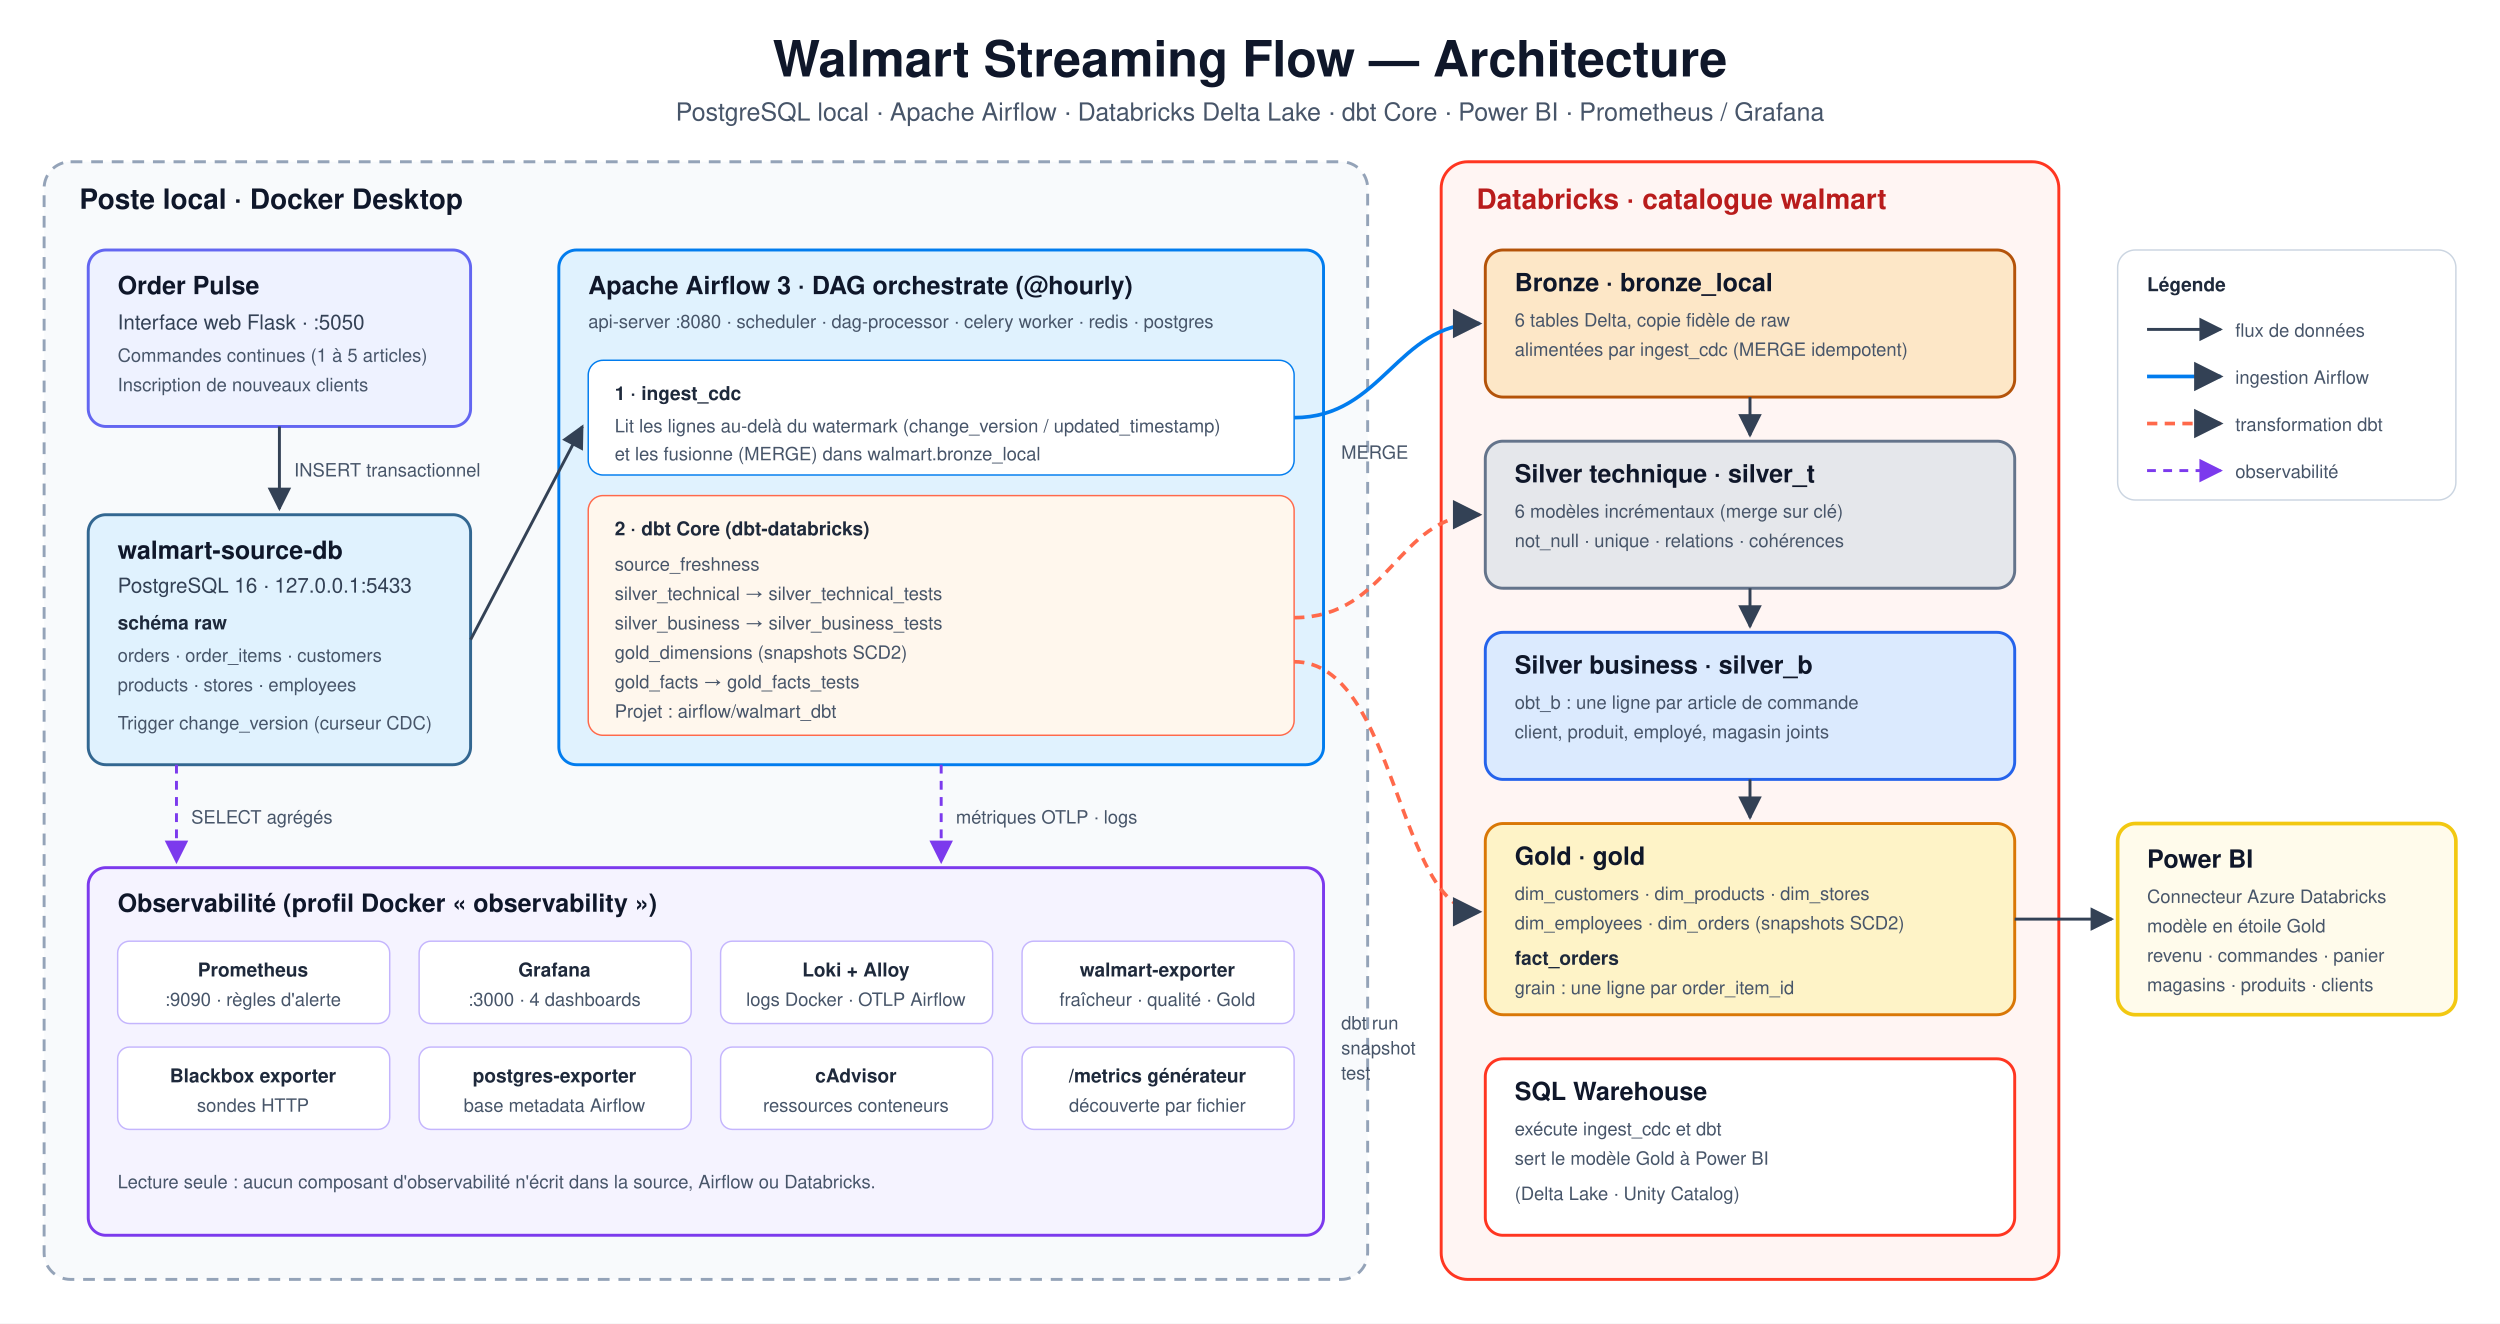
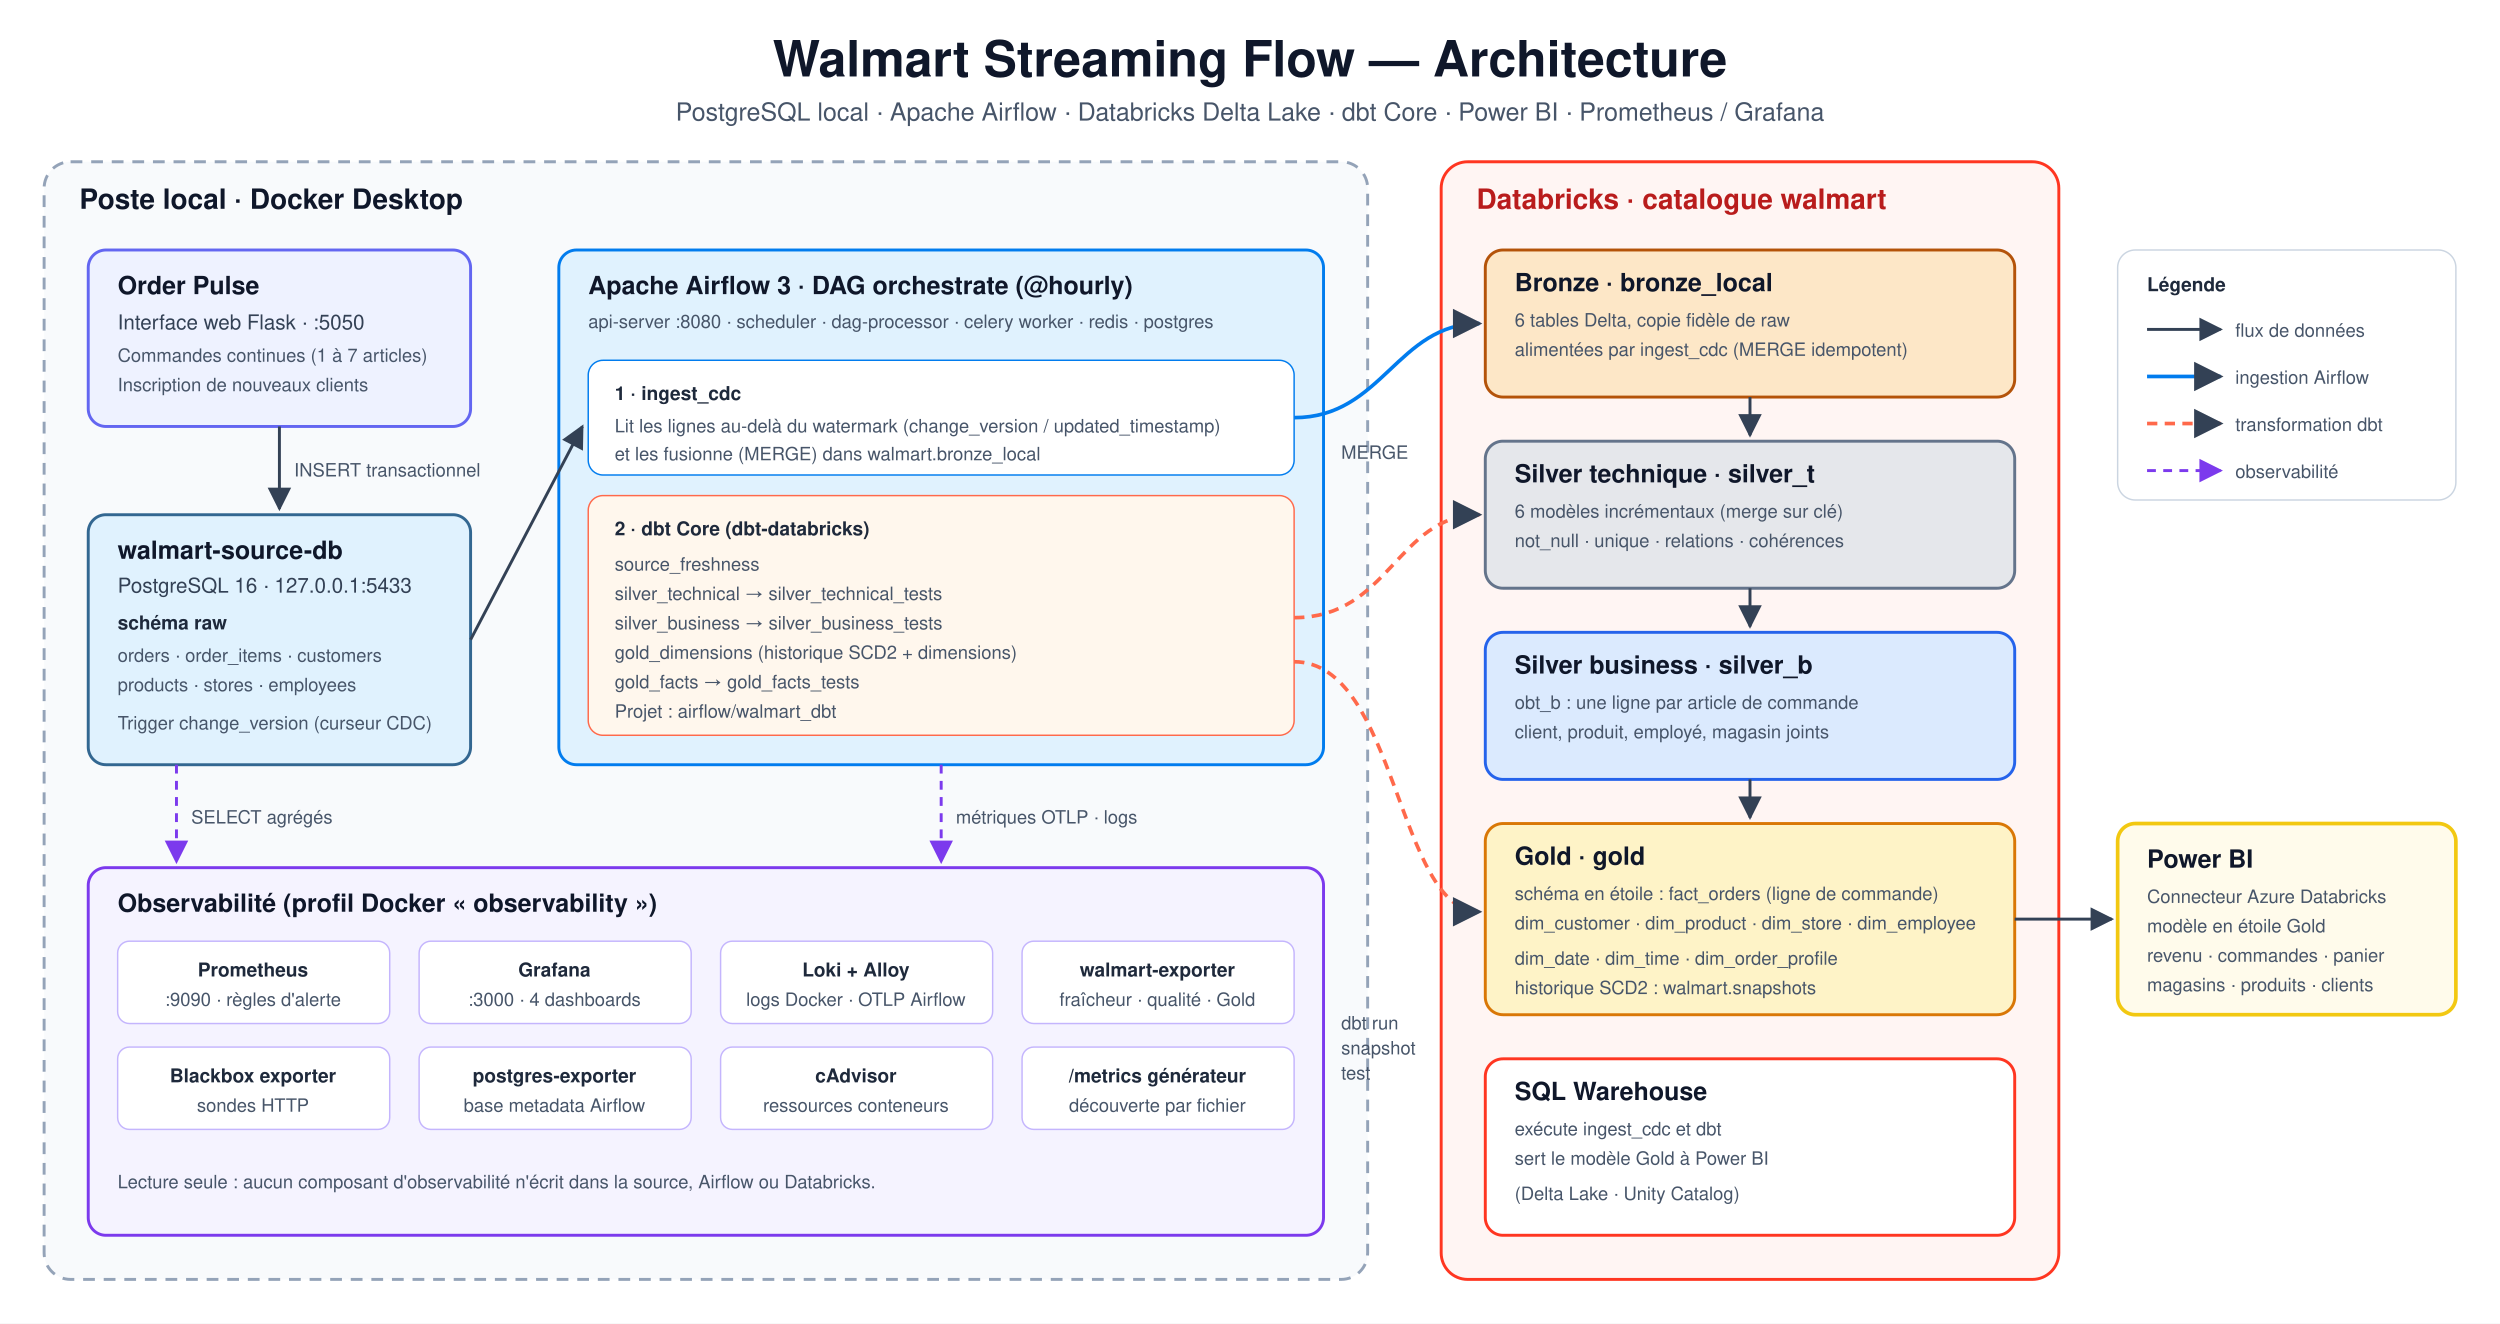
<svg xmlns="http://www.w3.org/2000/svg" width="1700" height="900" viewBox="0 0 1700 900" font-family="Segoe UI, Helvetica, Arial, sans-serif">
  <defs>
    <marker id="arrow" viewBox="0 0 10 10" refX="9" refY="5" markerWidth="8" markerHeight="8" orient="auto-start-reverse">
      <path d="M0,0 L10,5 L0,10 z" fill="#334155" />
    </marker>
    <marker id="arrow-muted" viewBox="0 0 10 10" refX="9" refY="5" markerWidth="8" markerHeight="8" orient="auto-start-reverse">
      <path d="M0,0 L10,5 L0,10 z" fill="#7c3aed" />
    </marker>
    <style>
      .title { font-size: 34px; font-weight: 700; fill: #0f172a; }
      .subtitle { font-size: 17px; fill: #475569; }
      .panel-title { font-size: 19px; font-weight: 700; }
      .box-title { font-size: 17px; font-weight: 700; fill: #0f172a; }
      .text { font-size: 14px; fill: #334155; }
      .small { font-size: 12.5px; fill: #475569; }
      .label { font-size: 13px; fill: #1e293b; font-weight: 600; }
      .chip { font-size: 13px; fill: #1e293b; }
    </style>
  </defs>
  <rect width="1700" height="900" fill="#ffffff" />
  <text x="850" y="52" text-anchor="middle" class="title">Walmart Streaming Flow — Architecture</text>
  <text x="850" y="82" text-anchor="middle" class="subtitle">PostgreSQL local · Apache Airflow · Databricks Delta Lake · dbt Core · Power BI · Prometheus / Grafana</text>
  <rect x="30" y="110" width="900" height="760" rx="18" fill="#f8fafc" stroke="#94a3b8" stroke-width="2" stroke-dasharray="8 6" />
  <text x="54" y="142" class="panel-title" fill="#0f172a">Poste local · Docker Desktop</text>
  <rect x="60" y="170" width="260" height="120" rx="12" fill="#eef2ff" stroke="#6366f1" stroke-width="2" />
  <text x="80" y="200" class="box-title">Order Pulse</text>
  <text x="80" y="224" class="text">Interface web Flask · :5050</text>
-   <text x="80" y="246" class="small">Commandes continues (1 à 5 articles)</text>
+   <text x="80" y="246" class="small">Commandes continues (1 à 7 articles)</text>
  <text x="80" y="266" class="small">Inscription de nouveaux clients</text>
  <rect x="60" y="350" width="260" height="170" rx="12" fill="#e0f2fe" stroke="#336791" stroke-width="2" />
  <text x="80" y="380" class="box-title">walmart-source-db</text>
  <text x="80" y="403" class="text">PostgreSQL 16 · 127.0.0.1:5433</text>
  <text x="80" y="428" class="label">schéma raw</text>
  <text x="80" y="450" class="small">orders · order_items · customers</text>
  <text x="80" y="470" class="small">products · stores · employees</text>
  <text x="80" y="496" class="small">Trigger change_version (curseur CDC)</text>
  <line x1="190" y1="290" x2="190" y2="346" stroke="#334155" stroke-width="2" marker-end="url(#arrow)" />
  <text x="200" y="324" class="small">INSERT transactionnel</text>
  <rect x="380" y="170" width="520" height="350" rx="12" fill="#e0f2fe" stroke="#017cee" stroke-width="2" />
  <text x="400" y="200" class="box-title">Apache Airflow 3 · DAG orchestrate (@hourly)</text>
  <text x="400" y="223" class="small">api-server :8080 · scheduler · dag-processor · celery worker · redis · postgres</text>
  <rect x="400" y="245" width="480" height="78" rx="10" fill="#ffffff" stroke="#017cee" />
  <text x="418" y="272" class="label">1 · ingest_cdc</text>
  <text x="418" y="294" class="small">Lit les lignes au-delà du watermark (change_version / updated_timestamp)</text>
  <text x="418" y="313" class="small">et les fusionne (MERGE) dans walmart.bronze_local</text>
  <rect x="400" y="337" width="480" height="163" rx="10" fill="#fff7ed" stroke="#ff694b" />
  <text x="418" y="364" class="label">2 · dbt Core (dbt-databricks)</text>
  <text x="418" y="388" class="small">source_freshness</text>
  <text x="418" y="408" class="small">silver_technical → silver_technical_tests</text>
  <text x="418" y="428" class="small">silver_business → silver_business_tests</text>
-   <text x="418" y="448" class="small">gold_dimensions (snapshots SCD2)</text>
+   <text x="418" y="448" class="small">gold_dimensions (historique SCD2 + dimensions)</text>
  <text x="418" y="468" class="small">gold_facts → gold_facts_tests</text>
  <text x="418" y="488" class="small">Projet : airflow/walmart_dbt</text>
  <line x1="320" y1="435" x2="396" y2="290" stroke="#334155" stroke-width="2" marker-end="url(#arrow)" />
  <rect x="60" y="590" width="840" height="250" rx="12" fill="#f5f3ff" stroke="#7c3aed" stroke-width="2" />
  <text x="80" y="620" class="box-title">Observabilité (profil Docker « observability »)</text>
  <g>
    <rect x="80" y="640" width="185" height="56" rx="8" fill="#ffffff" stroke="#c4b5fd" />
    <text x="172" y="664" text-anchor="middle" class="label">Prometheus</text>
    <text x="172" y="684" text-anchor="middle" class="small">:9090 · règles d'alerte</text>
    <rect x="285" y="640" width="185" height="56" rx="8" fill="#ffffff" stroke="#c4b5fd" />
    <text x="377" y="664" text-anchor="middle" class="label">Grafana</text>
    <text x="377" y="684" text-anchor="middle" class="small">:3000 · 4 dashboards</text>
    <rect x="490" y="640" width="185" height="56" rx="8" fill="#ffffff" stroke="#c4b5fd" />
    <text x="582" y="664" text-anchor="middle" class="label">Loki + Alloy</text>
    <text x="582" y="684" text-anchor="middle" class="small">logs Docker · OTLP Airflow</text>
    <rect x="695" y="640" width="185" height="56" rx="8" fill="#ffffff" stroke="#c4b5fd" />
    <text x="787" y="664" text-anchor="middle" class="label">walmart-exporter</text>
    <text x="787" y="684" text-anchor="middle" class="small">fraîcheur · qualité · Gold</text>
    <rect x="80" y="712" width="185" height="56" rx="8" fill="#ffffff" stroke="#c4b5fd" />
    <text x="172" y="736" text-anchor="middle" class="label">Blackbox exporter</text>
    <text x="172" y="756" text-anchor="middle" class="small">sondes HTTP</text>
    <rect x="285" y="712" width="185" height="56" rx="8" fill="#ffffff" stroke="#c4b5fd" />
    <text x="377" y="736" text-anchor="middle" class="label">postgres-exporter</text>
    <text x="377" y="756" text-anchor="middle" class="small">base metadata Airflow</text>
    <rect x="490" y="712" width="185" height="56" rx="8" fill="#ffffff" stroke="#c4b5fd" />
    <text x="582" y="736" text-anchor="middle" class="label">cAdvisor</text>
    <text x="582" y="756" text-anchor="middle" class="small">ressources conteneurs</text>
    <rect x="695" y="712" width="185" height="56" rx="8" fill="#ffffff" stroke="#c4b5fd" />
    <text x="787" y="736" text-anchor="middle" class="label">/metrics générateur</text>
    <text x="787" y="756" text-anchor="middle" class="small">découverte par fichier</text>
  </g>
  <text x="80" y="808" class="small">Lecture seule : aucun composant d'observabilité n'écrit dans la source, Airflow ou Databricks.</text>
  <line x1="120" y1="520" x2="120" y2="586" stroke="#7c3aed" stroke-width="2" stroke-dasharray="6 5" marker-end="url(#arrow-muted)" />
  <line x1="640" y1="520" x2="640" y2="586" stroke="#7c3aed" stroke-width="2" stroke-dasharray="6 5" marker-end="url(#arrow-muted)" />
  <text x="650" y="560" class="small" fill="#6d28d9">métriques OTLP · logs</text>
  <text x="130" y="560" class="small" fill="#6d28d9">SELECT agrégés</text>
  <rect x="980" y="110" width="420" height="760" rx="18" fill="#fff5f3" stroke="#ff3621" stroke-width="2" />
  <text x="1004" y="142" class="panel-title" fill="#b91c1c">Databricks · catalogue walmart</text>
  <rect x="1010" y="170" width="360" height="100" rx="12" fill="#fde7c7" stroke="#b45309" stroke-width="2" />
  <text x="1030" y="198" class="box-title">Bronze · bronze_local</text>
  <text x="1030" y="222" class="small">6 tables Delta, copie fidèle de raw</text>
  <text x="1030" y="242" class="small">alimentées par ingest_cdc (MERGE idempotent)</text>
  <rect x="1010" y="300" width="360" height="100" rx="12" fill="#e5e7eb" stroke="#64748b" stroke-width="2" />
  <text x="1030" y="328" class="box-title">Silver technique · silver_t</text>
  <text x="1030" y="352" class="small">6 modèles incrémentaux (merge sur clé)</text>
  <text x="1030" y="372" class="small">not_null · unique · relations · cohérences</text>
  <rect x="1010" y="430" width="360" height="100" rx="12" fill="#dbeafe" stroke="#2563eb" stroke-width="2" />
  <text x="1030" y="458" class="box-title">Silver business · silver_b</text>
  <text x="1030" y="482" class="small">obt_b : une ligne par article de commande</text>
  <text x="1030" y="502" class="small">client, produit, employé, magasin joints</text>
  <rect x="1010" y="560" width="360" height="130" rx="12" fill="#fef3c7" stroke="#d97706" stroke-width="2" />
  <text x="1030" y="588" class="box-title">Gold · gold</text>
-   <text x="1030" y="612" class="small">dim_customers · dim_products · dim_stores</text>
-   <text x="1030" y="632" class="small">dim_employees · dim_orders (snapshots SCD2)</text>
-   <text x="1030" y="656" class="label">fact_orders</text>
-   <text x="1030" y="676" class="small">grain : une ligne par order_item_id</text>
+   <text x="1030" y="612" class="small">schéma en étoile : fact_orders (ligne de commande)</text>
+   <text x="1030" y="632" class="small">dim_customer · dim_product · dim_store · dim_employee</text>
+   <text x="1030" y="656" class="small">dim_date · dim_time · dim_order_profile</text>
+   <text x="1030" y="676" class="small">historique SCD2 : walmart.snapshots</text>
  <rect x="1010" y="720" width="360" height="120" rx="12" fill="#ffffff" stroke="#ff3621" stroke-width="2" />
  <text x="1030" y="748" class="box-title">SQL Warehouse</text>
  <text x="1030" y="772" class="small">exécute ingest_cdc et dbt</text>
  <text x="1030" y="792" class="small">sert le modèle Gold à Power BI</text>
  <text x="1030" y="816" class="small">(Delta Lake · Unity Catalog)</text>
  <line x1="1190" y1="270" x2="1190" y2="296" stroke="#334155" stroke-width="2" marker-end="url(#arrow)" />
  <line x1="1190" y1="400" x2="1190" y2="426" stroke="#334155" stroke-width="2" marker-end="url(#arrow)" />
  <line x1="1190" y1="530" x2="1190" y2="556" stroke="#334155" stroke-width="2" marker-end="url(#arrow)" />
  <path d="M880,284 C 940,284 950,220 1006,220" fill="none" stroke="#017cee" stroke-width="2.5" marker-end="url(#arrow)" />
  <text x="912" y="312" class="small" fill="#0369a1">MERGE</text>
  <path d="M880,420 C 945,420 950,350 1006,350" fill="none" stroke="#ff694b" stroke-width="2.5" stroke-dasharray="7 5" marker-end="url(#arrow)" />
  <path d="M880,450 C 950,450 950,620 1006,620" fill="none" stroke="#ff694b" stroke-width="2.5" stroke-dasharray="7 5" marker-end="url(#arrow)" />
  <text x="912" y="700" class="small" fill="#c2410c">dbt run</text>
  <text x="912" y="717" class="small" fill="#c2410c">snapshot</text>
  <text x="912" y="734" class="small" fill="#c2410c">test</text>
  <rect x="1440" y="560" width="230" height="130" rx="12" fill="#fffbeb" stroke="#f2c811" stroke-width="2.5" />
  <text x="1460" y="590" class="box-title">Power BI</text>
  <text x="1460" y="614" class="small">Connecteur Azure Databricks</text>
  <text x="1460" y="634" class="small">modèle en étoile Gold</text>
  <text x="1460" y="654" class="small">revenu · commandes · panier</text>
  <text x="1460" y="674" class="small">magasins · produits · clients</text>
  <line x1="1370" y1="625" x2="1436" y2="625" stroke="#334155" stroke-width="2" marker-end="url(#arrow)" />
  <rect x="1440" y="170" width="230" height="170" rx="12" fill="#ffffff" stroke="#cbd5e1" />
  <text x="1460" y="198" class="label">Légende</text>
  <line x1="1460" y1="224" x2="1510" y2="224" stroke="#334155" stroke-width="2" marker-end="url(#arrow)" />
  <text x="1520" y="229" class="small">flux de données</text>
  <line x1="1460" y1="256" x2="1510" y2="256" stroke="#017cee" stroke-width="2.5" marker-end="url(#arrow)" />
  <text x="1520" y="261" class="small">ingestion Airflow</text>
  <line x1="1460" y1="288" x2="1510" y2="288" stroke="#ff694b" stroke-width="2.5" stroke-dasharray="7 5" marker-end="url(#arrow)" />
  <text x="1520" y="293" class="small">transformation dbt</text>
  <line x1="1460" y1="320" x2="1510" y2="320" stroke="#7c3aed" stroke-width="2" stroke-dasharray="6 5" marker-end="url(#arrow-muted)" />
  <text x="1520" y="325" class="small">observabilité</text>
</svg>
